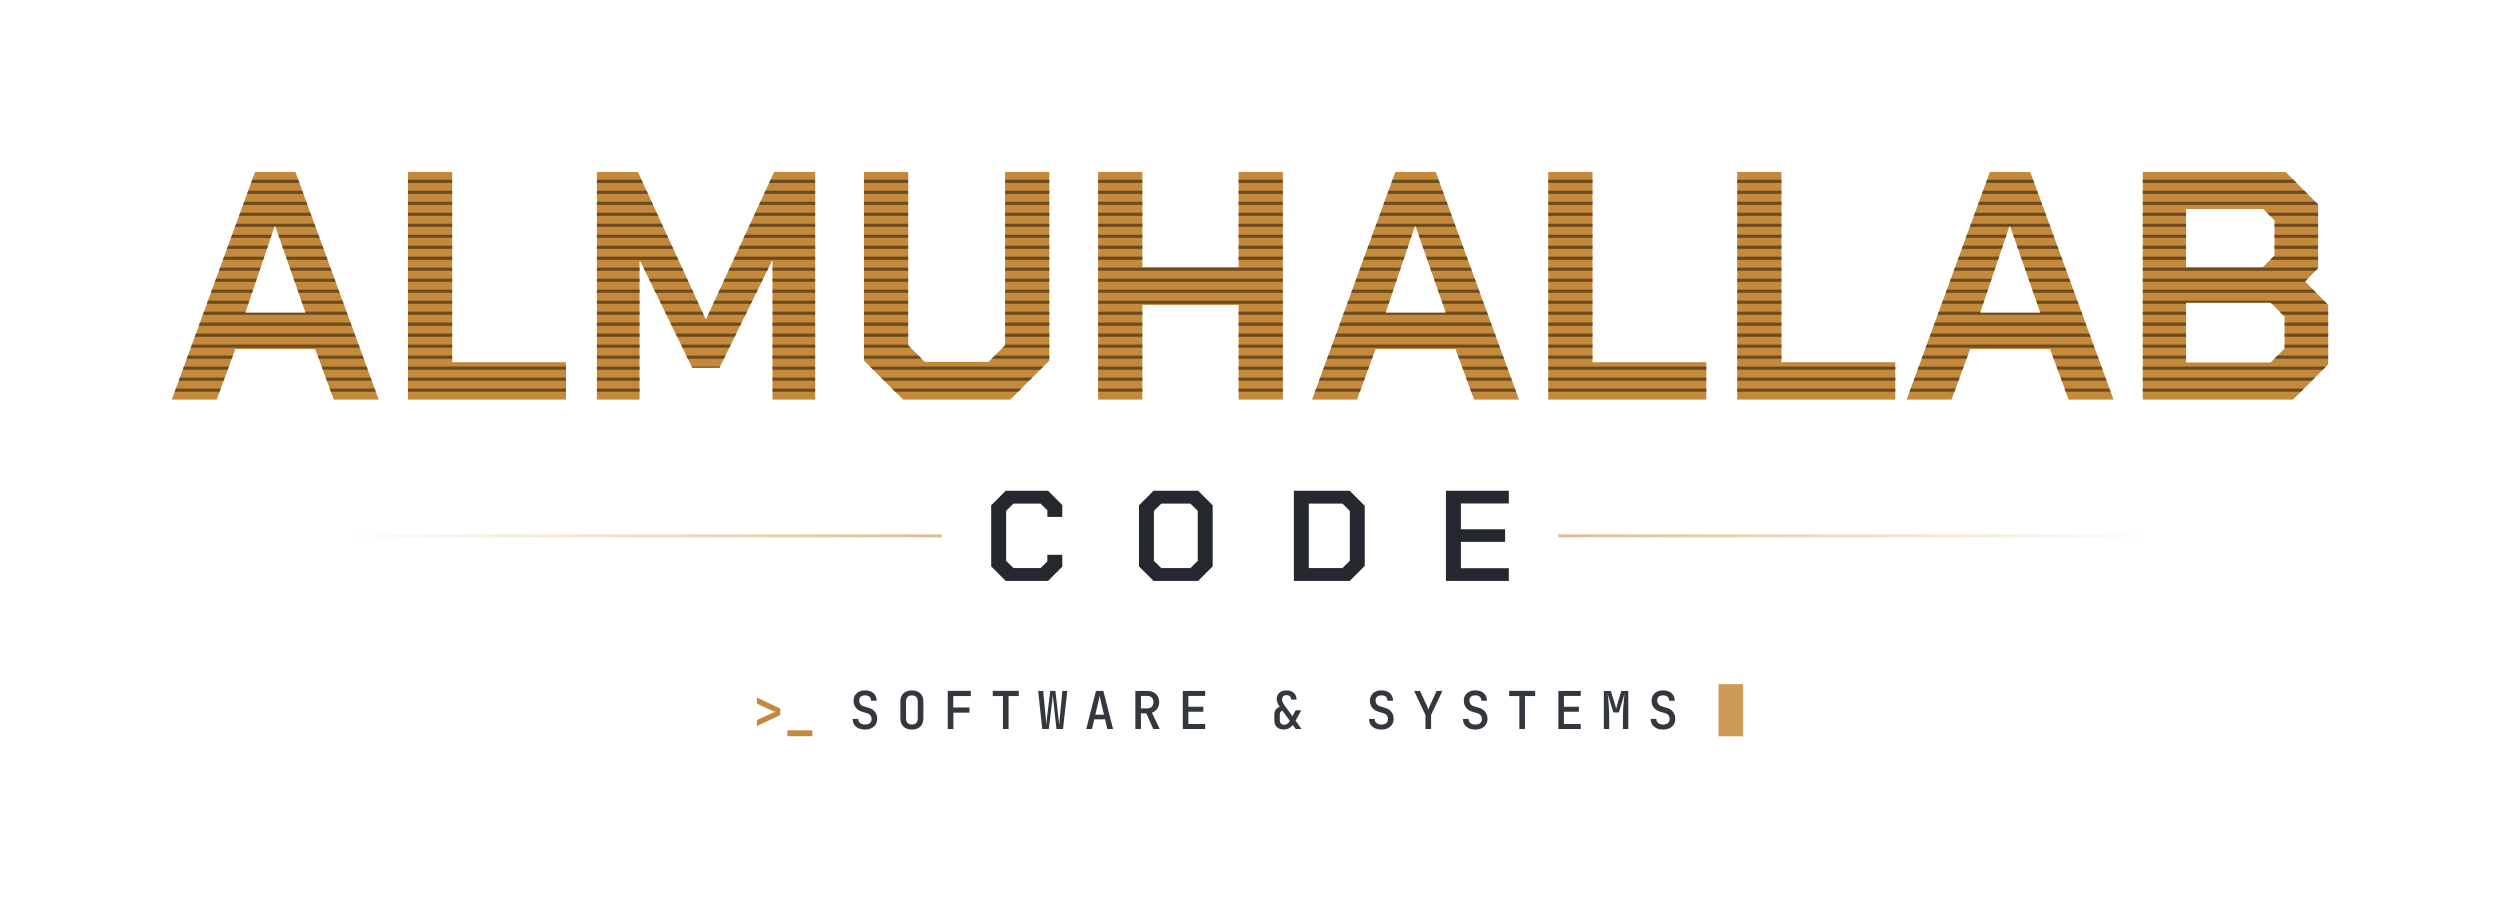
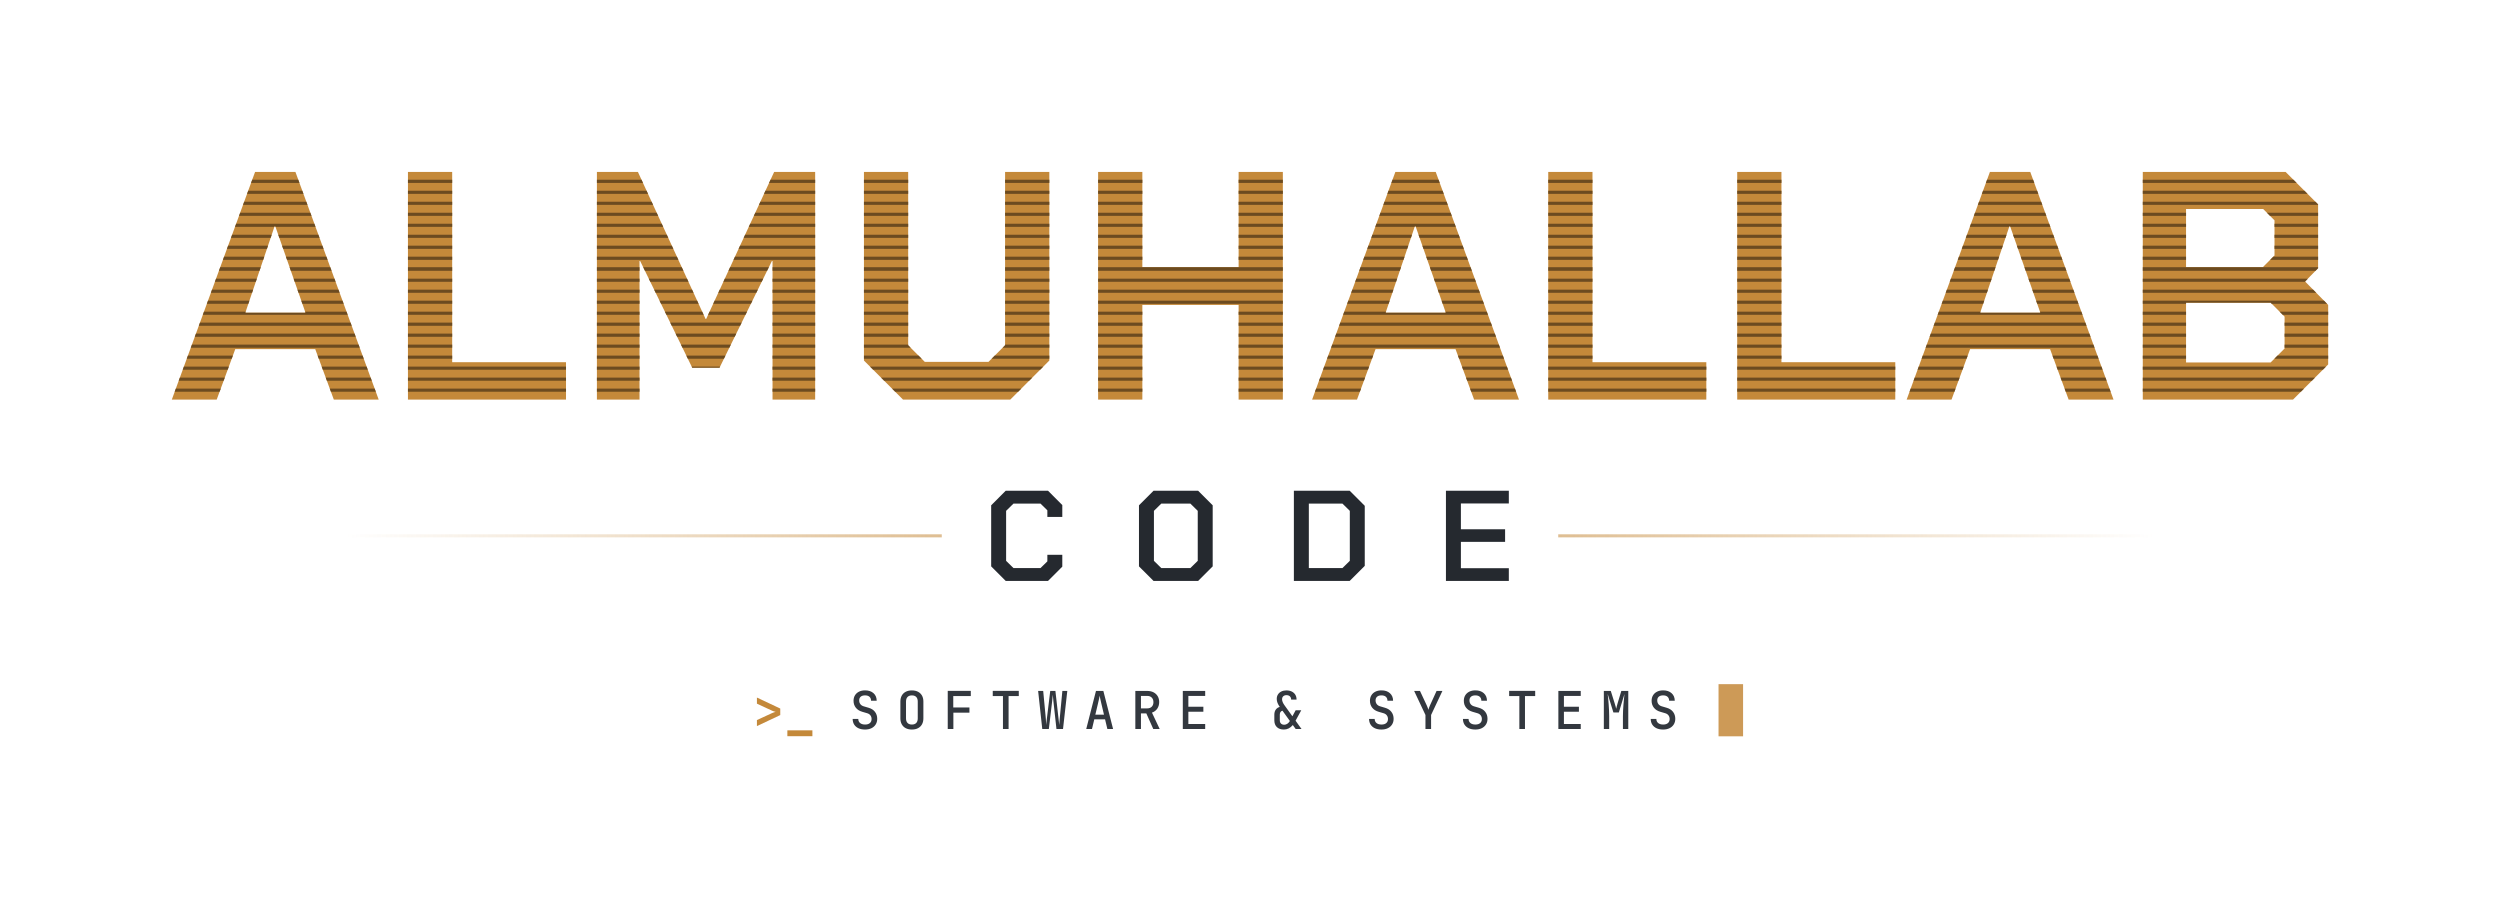
<svg xmlns="http://www.w3.org/2000/svg" viewBox="-814.78 -260.45 1629.56 591.99" width="4096" height="1488" role="img" aria-label="Almuhallab Code">
  <defs>
-     <clipPath id="letters-0">
+     <clipPath id="almuhallab-code-logo-for-light-letters-0">
      <path d="M-648.51 -148.4H-622.22L-567.95 0H-597.2L-609.29 -32.86H-661.44L-673.52 0H-702.78ZM-615.65 -56.6 -635.36 -113H-635.79L-654.87 -56.6ZM-548.87 -148.4H-520.04V-24.38H-445.84V0H-548.87ZM-425.7 -148.4H-398.98L-354.89 -52.58H-354.46L-310.16 -148.4H-283.44V0H-311.22V-90.31H-311.64L-345.77 -20.78H-363.58L-397.5 -90.31H-397.92V0H-425.7ZM-251.64 -25.44V-148.4H-222.81V-35.4L-212 -24.59H-170.45L-159.64 -35.4V-148.4H-130.8V-25.44L-156.24 0H-226.2ZM-99 -148.4H-70.17V-86.28H-7.42V-148.4H21.41V0H-7.42V-61.69H-70.17V0H-99ZM94.76 -148.4H121.05L175.32 0H146.07L133.98 -32.86H81.83L69.75 0H40.49ZM127.62 -56.6 107.91 -113H107.48L88.4 -56.6ZM194.4 -148.4H223.24V-24.38H297.44V0H194.4ZM317.58 -148.4H346.41V-24.38H420.61V0H317.58ZM482.3 -148.4H508.59L562.86 0H533.6L521.52 -32.86H469.37L457.28 0H428.03ZM515.16 -56.6 495.44 -113H495.02L475.94 -56.6ZM581.94 -148.4H675.01L696.21 -127.2V-85.65L687.73 -76.96L702.78 -61.69V-22.9L679.88 0H581.94ZM660.17 -86.28 667.8 -93.92V-116.81L660.38 -124.23H610.14V-86.28ZM665.26 -24.17 674.37 -33.28V-54.06L665.26 -63.18H610.14V-24.17Z" />
    </clipPath>
-     <linearGradient id="fade-l" x1="0" x2="1" y1="0" y2="0">
+     <linearGradient id="almuhallab-code-logo-for-light-fade-l" x1="0" x2="1" y1="0" y2="0">
      <stop offset="0" stop-color="#c4893a" stop-opacity="0" />
      <stop offset="1" stop-color="#c4893a" stop-opacity="0.55" />
    </linearGradient>
-     <linearGradient id="fade-r" x1="0" x2="1" y1="0" y2="0">
+     <linearGradient id="almuhallab-code-logo-for-light-fade-r" x1="0" x2="1" y1="0" y2="0">
      <stop offset="0" stop-color="#c4893a" stop-opacity="0.55" />
      <stop offset="1" stop-color="#c4893a" stop-opacity="0" />
    </linearGradient>
  </defs>
  <g>
    <path d="M-648.51 -148.4H-622.22L-567.95 0H-597.2L-609.29 -32.86H-661.44L-673.52 0H-702.78ZM-615.65 -56.6 -635.36 -113H-635.79L-654.87 -56.6ZM-548.87 -148.4H-520.04V-24.38H-445.84V0H-548.87ZM-425.7 -148.4H-398.98L-354.89 -52.58H-354.46L-310.16 -148.4H-283.44V0H-311.22V-90.31H-311.64L-345.77 -20.78H-363.58L-397.5 -90.31H-397.92V0H-425.7ZM-251.64 -25.44V-148.4H-222.81V-35.4L-212 -24.59H-170.45L-159.64 -35.4V-148.4H-130.8V-25.44L-156.24 0H-226.2ZM-99 -148.4H-70.17V-86.28H-7.42V-148.4H21.41V0H-7.42V-61.69H-70.17V0H-99ZM94.76 -148.4H121.05L175.32 0H146.07L133.98 -32.86H81.83L69.75 0H40.49ZM127.62 -56.6 107.91 -113H107.48L88.4 -56.6ZM194.4 -148.4H223.24V-24.38H297.44V0H194.4ZM317.58 -148.4H346.41V-24.38H420.61V0H317.58ZM482.3 -148.4H508.59L562.86 0H533.6L521.52 -32.86H469.37L457.28 0H428.03ZM515.16 -56.6 495.44 -113H495.02L475.94 -56.6ZM581.94 -148.4H675.01L696.21 -127.2V-85.65L687.73 -76.96L702.78 -61.69V-22.9L679.88 0H581.94ZM660.17 -86.28 667.8 -93.92V-116.81L660.38 -124.23H610.14V-86.28ZM665.26 -24.17 674.37 -33.28V-54.06L665.26 -63.18H610.14V-24.17Z" fill="#c4893a" />
-     <g clip-path="url(#letters-0)" fill="#6c4b20">
+     <g clip-path="url(#almuhallab-code-logo-for-light-letters-0)" fill="#6c4b20">
      <rect x="-814.78" y="-143.28" width="1629.56" height="2.05" />
      <rect x="-814.78" y="-136.12" width="1629.56" height="2.05" />
      <rect x="-814.78" y="-128.95" width="1629.56" height="2.05" />
      <rect x="-814.78" y="-121.79" width="1629.56" height="2.05" />
      <rect x="-814.78" y="-114.63" width="1629.56" height="2.05" />
      <rect x="-814.78" y="-107.46" width="1629.56" height="2.05" />
      <rect x="-814.78" y="-100.3" width="1629.56" height="2.05" />
      <rect x="-814.78" y="-93.13" width="1629.56" height="2.05" />
-       <rect x="-814.78" y="-85.97" width="1629.56" height="2.05" />
+       <rect x="-814.78" y="-86.28" width="1629.56" height="2.36" />
      <rect x="-814.78" y="-78.81" width="1629.56" height="2.05" />
      <rect x="-814.78" y="-71.64" width="1629.56" height="2.05" />
      <rect x="-814.78" y="-64.48" width="1629.56" height="2.05" />
      <rect x="-814.78" y="-57.31" width="1629.56" height="2.05" />
      <rect x="-814.78" y="-50.15" width="1629.56" height="2.05" />
      <rect x="-814.78" y="-42.98" width="1629.56" height="2.05" />
      <rect x="-814.78" y="-35.82" width="1629.56" height="2.05" />
      <rect x="-814.78" y="-28.66" width="1629.56" height="2.05" />
      <rect x="-814.78" y="-21.49" width="1629.56" height="2.05" />
      <rect x="-814.78" y="-14.33" width="1629.56" height="2.05" />
      <rect x="-814.78" y="-7.16" width="1629.56" height="2.05" />
    </g>
  </g>
  <path d="M-168.71 108.73V68.92L-159.22 59.42H-131.67L-122.35 68.75V76.48H-132.09V72.19L-136.54 67.82H-154.18L-158.97 72.53V105.12L-154.18 109.82H-136.54L-132.09 105.46V101.17H-122.35V108.9L-131.67 118.22H-159.22ZM-72.37 108.73V68.92L-62.87 59.42H-33.81L-24.32 68.92V108.73L-33.81 118.22H-62.87ZM-38.85 109.82 -34.06 105.12V72.53L-38.85 67.82H-57.83L-62.62 72.53V105.12L-57.83 109.82ZM28.6 59.42H64.97L74.8 69.25V108.4L64.97 118.22H28.6ZM60.27 109.82 65.06 105.12V72.53L60.27 67.82H38.35V109.82ZM127.72 59.42H168.71V67.74H137.47V84.54H166.28V92.77H137.47V109.91H168.71V118.22H127.72Z" fill="#25292f" />
-   <rect x="-590" y="87.82" width="389.09" height="2" fill="url(#fade-l)" />
-   <rect x="200.91" y="87.82" width="389.09" height="2" fill="url(#fade-r)" />
+   <rect x="-590" y="87.82" width="389.09" height="2" fill="url(#almuhallab-code-logo-for-light-fade-l)" />
+   <rect x="200.91" y="87.82" width="389.09" height="2" fill="url(#almuhallab-code-logo-for-light-fade-r)" />
  <path d="M-321.4 212.84V208.91L-311.54 204.36Q-310.87 204.05 -310.2 203.84Q-309.53 203.63 -309.16 203.56Q-309.55 203.5 -310.23 203.29Q-310.9 203.09 -311.54 202.79L-321.4 198.22V194.23L-306.19 201.4V205.65ZM-301.56 219.43V215.59H-285.24V219.43Z" fill="#c4893a" />
  <path d="M-250.9 215.08Q-253.4 215.08 -255.21 214.24Q-257.01 213.4 -258 211.85Q-258.98 210.3 -259 208.17H-255.33Q-255.33 209.86 -254.15 210.84Q-252.96 211.82 -250.87 211.82Q-248.89 211.82 -247.78 210.87Q-246.66 209.92 -246.66 208.23Q-246.66 206.86 -247.42 205.84Q-248.19 204.82 -249.6 204.43L-252.71 203.52Q-255.45 202.74 -256.94 200.85Q-258.42 198.96 -258.42 196.35Q-258.42 194.29 -257.49 192.77Q-256.56 191.25 -254.87 190.4Q-253.18 189.55 -250.87 189.55Q-247.45 189.55 -245.4 191.39Q-243.35 193.23 -243.33 196.31H-247Q-247 194.67 -248.02 193.74Q-249.04 192.81 -250.92 192.81Q-252.74 192.81 -253.74 193.67Q-254.75 194.54 -254.75 196.09Q-254.75 197.49 -253.99 198.51Q-253.23 199.52 -251.82 199.94L-248.64 200.88Q-245.91 201.65 -244.45 203.55Q-242.99 205.44 -242.99 208.11Q-242.99 210.19 -243.98 211.76Q-244.96 213.34 -246.74 214.21Q-248.52 215.08 -250.9 215.08ZM-220.4 215.08Q-222.71 215.08 -224.39 214.2Q-226.07 213.33 -226.98 211.69Q-227.89 210.05 -227.89 207.83V196.82Q-227.89 194.57 -226.98 192.95Q-226.07 191.33 -224.39 190.45Q-222.71 189.58 -220.4 189.58Q-218.07 189.58 -216.39 190.45Q-214.72 191.33 -213.81 192.95Q-212.9 194.57 -212.9 196.79V207.83Q-212.9 210.05 -213.81 211.69Q-214.72 213.33 -216.39 214.2Q-218.07 215.08 -220.4 215.08ZM-220.4 211.82Q-218.53 211.82 -217.55 210.79Q-216.57 209.75 -216.57 207.83V196.82Q-216.57 194.89 -217.55 193.86Q-218.52 192.83 -220.4 192.83Q-222.25 192.83 -223.23 193.86Q-224.22 194.89 -224.22 196.82V207.83Q-224.22 209.75 -223.23 210.79Q-222.24 211.82 -220.4 211.82ZM-197.02 214.74V189.89H-181.99V193.27H-193.42V200.71H-182.88V204.09H-193.35V214.74ZM-161.03 214.74V193.27H-167.68V189.89H-150.71V193.27H-157.36V214.74ZM-135.41 214.74 -138.1 189.92H-134.8L-133.11 207.75Q-133.05 208.41 -133 209.23Q-132.94 210.05 -132.89 210.83Q-132.84 211.61 -132.84 212.17Q-132.77 211.61 -132.71 210.83Q-132.65 210.05 -132.56 209.23Q-132.47 208.41 -132.38 207.75L-130.21 189.92H-126.84L-124.83 207.75Q-124.74 208.41 -124.66 209.23Q-124.57 210.05 -124.48 210.83Q-124.38 211.61 -124.34 212.17Q-124.3 211.61 -124.26 210.83Q-124.21 210.05 -124.14 209.23Q-124.07 208.41 -124.01 207.75L-122.31 189.92H-119.09L-121.88 214.74H-126.16L-128.14 196.7Q-128.21 195.98 -128.29 195.17Q-128.37 194.37 -128.44 193.61Q-128.5 192.85 -128.55 192.33Q-128.58 192.85 -128.66 193.61Q-128.74 194.37 -128.81 195.17Q-128.88 195.98 -128.97 196.7L-131.12 214.74ZM-106.75 214.74 -100.4 189.92H-95.59L-89.24 214.74H-92.97L-94.47 208.44H-101.5L-103 214.74ZM-100.82 205.4H-95.18L-96.87 198.25Q-97.33 196.34 -97.62 194.94Q-97.91 193.53 -98 193.01Q-98.08 193.53 -98.36 194.93Q-98.65 196.33 -99.11 198.22ZM-74.74 214.74V189.92H-66.97Q-64.62 189.92 -62.88 190.82Q-61.13 191.73 -60.17 193.36Q-59.2 194.99 -59.2 197.18Q-59.2 199.66 -60.47 201.5Q-61.74 203.33 -63.91 204.06L-58.86 214.74H-63.05L-67.58 204.54H-71.08V214.74ZM-71.08 201.29H-66.97Q-65.12 201.29 -64.03 200.19Q-62.95 199.09 -62.95 197.25Q-62.95 195.37 -64.03 194.27Q-65.12 193.17 -66.97 193.17H-71.08ZM-43.8 214.74V189.92H-29.21V193.17H-40.18V200.22H-30.4V203.46H-40.18V211.48H-29.21V214.74ZM22.08 215.08Q19.14 215.08 17.5 213.48Q15.86 211.88 15.86 209.06V205.37Q15.86 203.32 16.9 201.97Q17.94 200.63 19.86 200.2L19.52 200.5Q18.47 199.05 17.95 197.75Q17.43 196.44 17.43 195.15Q17.43 193.47 18.22 192.22Q19.02 190.96 20.44 190.27Q21.86 189.58 23.76 189.58Q25.77 189.58 27.25 190.32Q28.73 191.07 29.54 192.4Q30.35 193.74 30.35 195.58H26.83Q26.83 194.68 26.46 194.02Q26.08 193.36 25.4 193.01Q24.71 192.66 23.76 192.66Q22.9 192.66 22.25 192.99Q21.6 193.32 21.25 193.91Q20.9 194.51 20.9 195.35Q20.9 196.19 21.29 197.17Q21.69 198.15 22.37 199.1L27.64 206.43L29.77 202.5H33.43L29.7 209.32L33.59 214.74H29.78L27.91 212.15Q25.46 215.08 22.08 215.08ZM22.34 211.95Q23.4 211.95 24.36 211.3Q25.32 210.65 26 209.51L21.17 202.8Q20.3 203.02 19.87 203.67Q19.43 204.33 19.43 205.37V209.06Q19.43 210.43 20.2 211.19Q20.97 211.95 22.34 211.95ZM85.7 215.08Q83.2 215.08 81.39 214.24Q79.59 213.4 78.6 211.85Q77.62 210.3 77.6 208.17H81.27Q81.27 209.86 82.45 210.84Q83.64 211.82 85.73 211.82Q87.71 211.82 88.82 210.87Q89.94 209.92 89.94 208.23Q89.94 206.86 89.18 205.84Q88.41 204.82 87 204.43L83.89 203.52Q81.15 202.74 79.66 200.85Q78.18 198.96 78.18 196.35Q78.18 194.29 79.11 192.77Q80.04 191.25 81.73 190.4Q83.42 189.55 85.73 189.55Q89.15 189.55 91.2 191.39Q93.25 193.23 93.27 196.31H89.6Q89.6 194.67 88.58 193.74Q87.56 192.81 85.68 192.81Q83.86 192.81 82.86 193.67Q81.85 194.54 81.85 196.09Q81.85 197.49 82.61 198.51Q83.37 199.52 84.78 199.94L87.96 200.88Q90.69 201.65 92.15 203.55Q93.61 205.44 93.61 208.11Q93.61 210.19 92.62 211.76Q91.64 213.34 89.86 214.21Q88.08 215.08 85.7 215.08ZM114.37 214.74V205.59L106.99 189.92H110.8L115.19 199.3Q115.62 200.23 115.9 201.03Q116.17 201.82 116.26 202.24Q116.36 201.82 116.63 201.03Q116.91 200.23 117.33 199.3L121.61 189.92H125.42L118.04 205.59V214.74ZM146.9 215.08Q144.4 215.08 142.59 214.24Q140.79 213.4 139.8 211.85Q138.82 210.3 138.8 208.17H142.47Q142.47 209.86 143.65 210.84Q144.84 211.82 146.93 211.82Q148.91 211.82 150.02 210.87Q151.14 209.92 151.14 208.23Q151.14 206.86 150.38 205.84Q149.61 204.82 148.2 204.43L145.09 203.52Q142.35 202.74 140.86 200.85Q139.38 198.96 139.38 196.35Q139.38 194.29 140.31 192.77Q141.24 191.25 142.93 190.4Q144.62 189.55 146.93 189.55Q150.35 189.55 152.4 191.39Q154.45 193.23 154.47 196.31H150.8Q150.8 194.67 149.78 193.74Q148.76 192.81 146.88 192.81Q145.06 192.81 144.06 193.67Q143.05 194.54 143.05 196.09Q143.05 197.49 143.81 198.51Q144.57 199.52 145.98 199.94L149.16 200.88Q151.89 201.65 153.35 203.55Q154.81 205.44 154.81 208.11Q154.81 210.19 153.82 211.76Q152.84 213.34 151.06 214.21Q149.28 215.08 146.9 215.08ZM175.57 214.74V193.27H168.92V189.89H185.89V193.27H179.24V214.74ZM201 214.74V189.92H215.59V193.17H204.62V200.22H214.4V203.46H204.62V211.48H215.59V214.74ZM230.64 214.74V189.92H235.17L237.67 197.88Q238.04 199.01 238.31 200.03Q238.58 201.06 238.69 201.57Q238.81 201.06 239.06 200.03Q239.31 199.01 239.65 197.86L242.03 189.92H246.57V214.74H243.08V206.39Q243.08 204.78 243.17 202.83Q243.27 200.88 243.43 198.88Q243.59 196.87 243.77 195.06Q243.95 193.25 244.09 191.9L240.42 203.96H236.87L233.14 191.9Q233.31 193.21 233.48 194.96Q233.65 196.71 233.79 198.69Q233.93 200.66 234.03 202.65Q234.13 204.64 234.13 206.39V214.74ZM269.3 215.08Q266.8 215.08 264.99 214.24Q263.19 213.4 262.2 211.85Q261.22 210.3 261.2 208.17H264.87Q264.87 209.86 266.05 210.84Q267.24 211.82 269.33 211.82Q271.31 211.82 272.42 210.87Q273.54 209.92 273.54 208.23Q273.54 206.86 272.78 205.84Q272.01 204.82 270.6 204.43L267.49 203.52Q264.75 202.74 263.26 200.85Q261.78 198.96 261.78 196.35Q261.78 194.29 262.71 192.77Q263.64 191.25 265.33 190.4Q267.02 189.55 269.33 189.55Q272.75 189.55 274.8 191.39Q276.85 193.23 276.87 196.31H273.2Q273.2 194.67 272.18 193.74Q271.16 192.81 269.28 192.81Q267.46 192.81 266.46 193.67Q265.45 194.54 265.45 196.09Q265.45 197.49 266.21 198.51Q266.97 199.52 268.38 199.94L271.56 200.88Q274.29 201.65 275.75 203.55Q277.21 205.44 277.21 208.11Q277.21 210.19 276.22 211.76Q275.24 213.34 273.46 214.21Q271.68 215.08 269.3 215.08Z" fill="#33383f" />
  <rect x="305.4" y="185.5" width="16" height="34" fill="#c4893a" fill-opacity="0.85" />
</svg>
